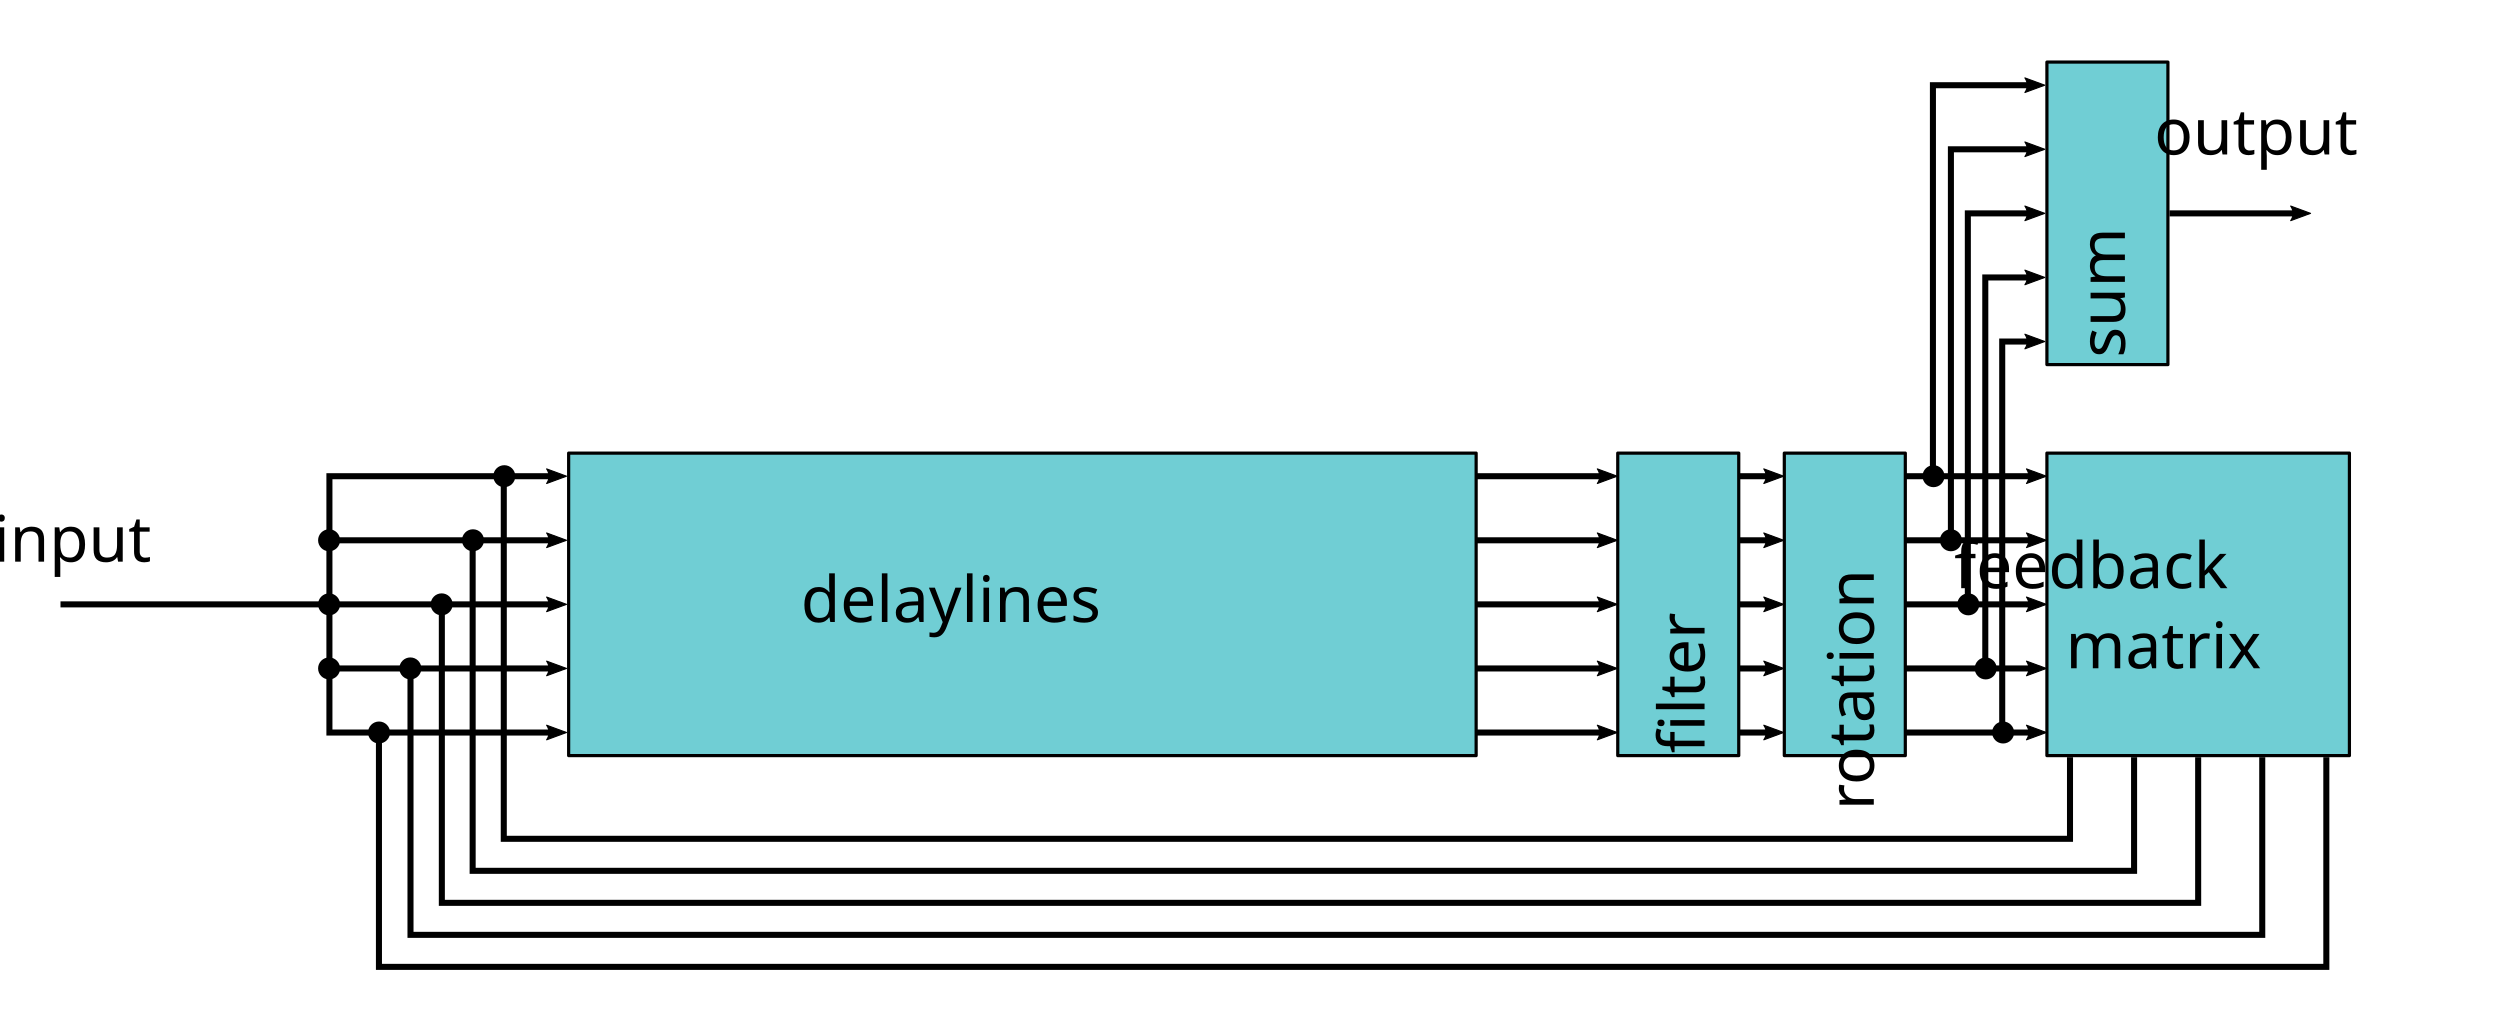
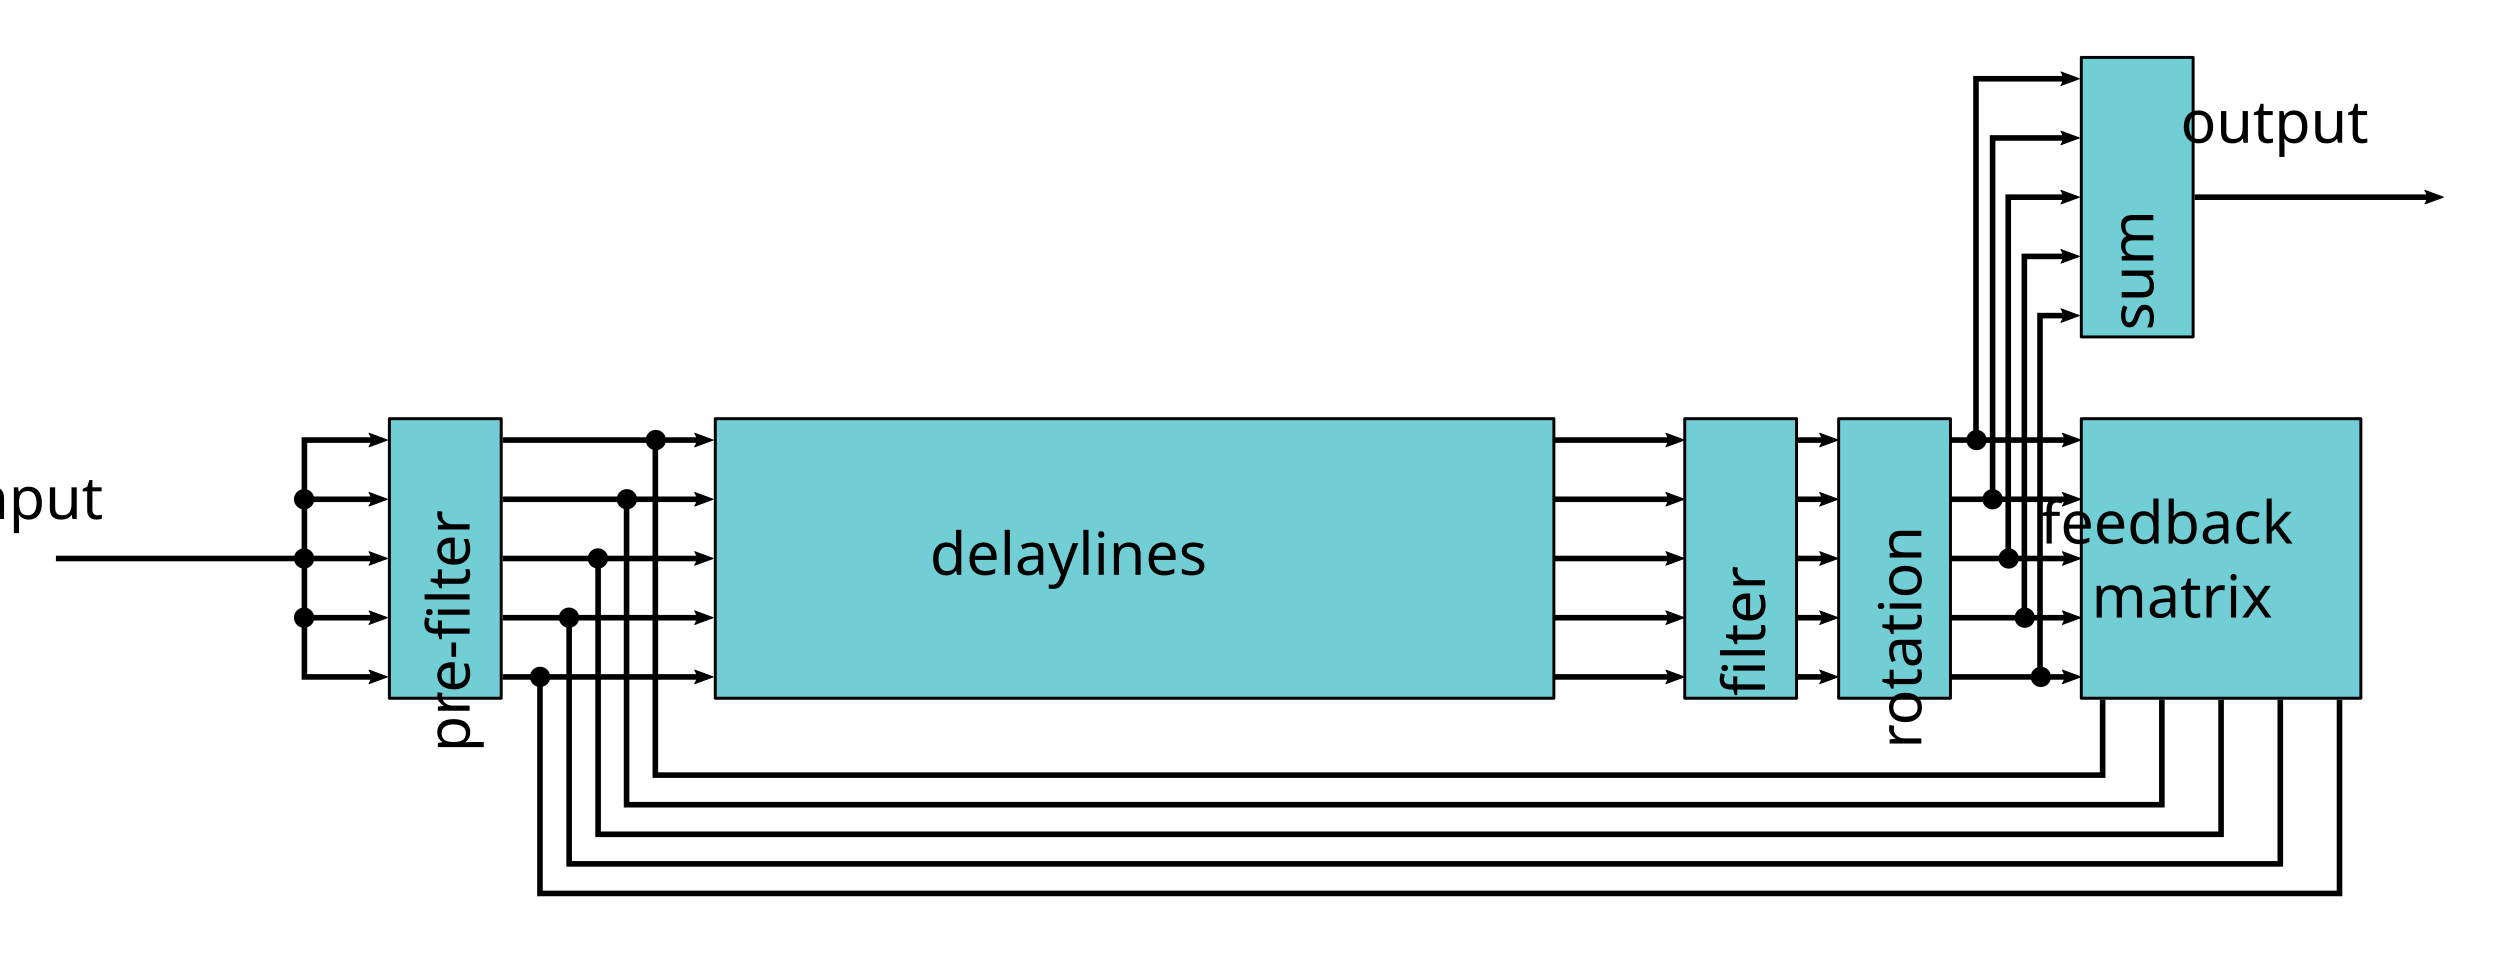
- <svg xmlns="http://www.w3.org/2000/svg" width="413.225mm" height="170.313mm" viewBox="0 0 413.225 170.313" version="1.1" id="svg8">
+ <svg xmlns="http://www.w3.org/2000/svg" width="447.176mm" height="170.313mm" viewBox="0 0 447.176 170.313" version="1.1" id="svg8">
  <defs id="defs2">
    <marker orient="auto" refY="0" refX="0" id="Arrow1Lstart" style="overflow:visible">
      <path id="path4772" d="M 0,0 5,-5 -12.5,0 5,5 Z" style="fill:#000000;fill-opacity:1;fill-rule:evenodd;stroke:#000000;stroke-width:1pt;stroke-opacity:1" transform="matrix(0.8,0,0,0.8,10,0)" />
    </marker>
    <marker orient="auto" refY="0" refX="0" id="marker5082" style="overflow:visible">
      <path id="path5080" style="fill:#000000;fill-opacity:1;fill-rule:evenodd;stroke:#000000;stroke-width:0.625;stroke-linejoin:round;stroke-opacity:1" d="M 8.719,4.034 -2.207,0.016 8.719,-4.002 c -1.745,2.372 -1.735,5.617 -6e-7,8.035 z" transform="matrix(-0.3,0,0,-0.3,0.69,0)" />
    </marker>
    <marker orient="auto" refY="0" refX="0" id="Arrow2Send" style="overflow:visible">
      <path id="path4805" style="fill:#000000;fill-opacity:1;fill-rule:evenodd;stroke:#000000;stroke-width:0.625;stroke-linejoin:round;stroke-opacity:1" d="M 8.719,4.034 -2.207,0.016 8.719,-4.002 c -1.745,2.372 -1.735,5.617 -6e-7,8.035 z" transform="matrix(-0.3,0,0,-0.3,0.69,0)" />
    </marker>
    <marker orient="auto" refY="0" refX="0" id="Arrow1Send" style="overflow:visible">
      <path id="path4787" d="M 0,0 5,-5 -12.5,0 5,5 Z" style="fill:#000000;fill-opacity:1;fill-rule:evenodd;stroke:#000000;stroke-width:1pt;stroke-opacity:1" transform="matrix(-0.2,0,0,-0.2,-1.2,0)" />
    </marker>
    <marker orient="auto" refY="0" refX="0" id="marker5082-2" style="overflow:visible">
      <path id="path5080-6" style="fill:#000000;fill-opacity:1;fill-rule:evenodd;stroke:#000000;stroke-width:0.625;stroke-linejoin:round;stroke-opacity:1" d="M 8.719,4.034 -2.207,0.016 8.719,-4.002 c -1.745,2.372 -1.735,5.617 -6e-7,8.035 z" transform="matrix(-0.3,0,0,-0.3,0.69,0)" />
    </marker>
    <marker orient="auto" refY="0" refX="0" id="marker5082-5" style="overflow:visible">
      <path id="path5080-69" style="fill:#000000;fill-opacity:1;fill-rule:evenodd;stroke:#000000;stroke-width:0.625;stroke-linejoin:round;stroke-opacity:1" d="M 8.719,4.034 -2.207,0.016 8.719,-4.002 c -1.745,2.372 -1.735,5.617 -6e-7,8.035 z" transform="matrix(-0.3,0,0,-0.3,0.69,0)" />
    </marker>
    <marker orient="auto" refY="0" refX="0" id="marker5082-7" style="overflow:visible">
      <path id="path5080-2" style="fill:#000000;fill-opacity:1;fill-rule:evenodd;stroke:#000000;stroke-width:0.625;stroke-linejoin:round;stroke-opacity:1" d="M 8.719,4.034 -2.207,0.016 8.719,-4.002 c -1.745,2.372 -1.735,5.617 -6e-7,8.035 z" transform="matrix(-0.3,0,0,-0.3,0.69,0)" />
    </marker>
    <marker orient="auto" refY="0" refX="0" id="marker5082-5-9" style="overflow:visible">
      <path id="path5080-69-9" style="fill:#000000;fill-opacity:1;fill-rule:evenodd;stroke:#000000;stroke-width:0.625;stroke-linejoin:round;stroke-opacity:1" d="M 8.719,4.034 -2.207,0.016 8.719,-4.002 c -1.745,2.372 -1.735,5.617 -6e-7,8.035 z" transform="matrix(-0.3,0,0,-0.3,0.69,0)" />
    </marker>
    <marker orient="auto" refY="0" refX="0" id="marker5082-76" style="overflow:visible">
      <path id="path5080-1" style="fill:#000000;fill-opacity:1;fill-rule:evenodd;stroke:#000000;stroke-width:0.625;stroke-linejoin:round;stroke-opacity:1" d="M 8.719,4.034 -2.207,0.016 8.719,-4.002 c -1.745,2.372 -1.735,5.617 -6e-7,8.035 z" transform="matrix(-0.3,0,0,-0.3,0.69,0)" />
    </marker>
    <marker orient="auto" refY="0" refX="0" id="marker5082-2-3" style="overflow:visible">
      <path id="path5080-6-2" style="fill:#000000;fill-opacity:1;fill-rule:evenodd;stroke:#000000;stroke-width:0.625;stroke-linejoin:round;stroke-opacity:1" d="M 8.719,4.034 -2.207,0.016 8.719,-4.002 c -1.745,2.372 -1.735,5.617 -6e-7,8.035 z" transform="matrix(-0.3,0,0,-0.3,0.69,0)" />
    </marker>
    <marker orient="auto" refY="0" refX="0" id="marker5082-5-1" style="overflow:visible">
      <path id="path5080-69-5" style="fill:#000000;fill-opacity:1;fill-rule:evenodd;stroke:#000000;stroke-width:0.625;stroke-linejoin:round;stroke-opacity:1" d="M 8.719,4.034 -2.207,0.016 8.719,-4.002 c -1.745,2.372 -1.735,5.617 -6e-7,8.035 z" transform="matrix(-0.3,0,0,-0.3,0.69,0)" />
    </marker>
    <marker orient="auto" refY="0" refX="0" id="marker5082-7-9" style="overflow:visible">
      <path id="path5080-2-9" style="fill:#000000;fill-opacity:1;fill-rule:evenodd;stroke:#000000;stroke-width:0.625;stroke-linejoin:round;stroke-opacity:1" d="M 8.719,4.034 -2.207,0.016 8.719,-4.002 c -1.745,2.372 -1.735,5.617 -6e-7,8.035 z" transform="matrix(-0.3,0,0,-0.3,0.69,0)" />
    </marker>
    <marker orient="auto" refY="0" refX="0" id="marker5082-5-9-1" style="overflow:visible">
      <path id="path5080-69-9-4" style="fill:#000000;fill-opacity:1;fill-rule:evenodd;stroke:#000000;stroke-width:0.625;stroke-linejoin:round;stroke-opacity:1" d="M 8.719,4.034 -2.207,0.016 8.719,-4.002 c -1.745,2.372 -1.735,5.617 -6e-7,8.035 z" transform="matrix(-0.3,0,0,-0.3,0.69,0)" />
    </marker>
    <marker orient="auto" refY="0" refX="0" id="marker5082-76-0" style="overflow:visible">
      <path id="path5080-1-4" style="fill:#000000;fill-opacity:1;fill-rule:evenodd;stroke:#000000;stroke-width:0.625;stroke-linejoin:round;stroke-opacity:1" d="M 8.719,4.034 -2.207,0.016 8.719,-4.002 c -1.745,2.372 -1.735,5.617 -6e-7,8.035 z" transform="matrix(-0.3,0,0,-0.3,0.69,0)" />
    </marker>
    <marker orient="auto" refY="0" refX="0" id="marker5082-2-3-8" style="overflow:visible">
      <path id="path5080-6-2-0" style="fill:#000000;fill-opacity:1;fill-rule:evenodd;stroke:#000000;stroke-width:0.625;stroke-linejoin:round;stroke-opacity:1" d="M 8.719,4.034 -2.207,0.016 8.719,-4.002 c -1.745,2.372 -1.735,5.617 -6e-7,8.035 z" transform="matrix(-0.3,0,0,-0.3,0.69,0)" />
    </marker>
    <marker orient="auto" refY="0" refX="0" id="marker5082-5-1-4" style="overflow:visible">
      <path id="path5080-69-5-2" style="fill:#000000;fill-opacity:1;fill-rule:evenodd;stroke:#000000;stroke-width:0.625;stroke-linejoin:round;stroke-opacity:1" d="M 8.719,4.034 -2.207,0.016 8.719,-4.002 c -1.745,2.372 -1.735,5.617 -6e-7,8.035 z" transform="matrix(-0.3,0,0,-0.3,0.69,0)" />
    </marker>
    <marker orient="auto" refY="0" refX="0" id="marker5082-7-9-9" style="overflow:visible">
      <path id="path5080-2-9-6" style="fill:#000000;fill-opacity:1;fill-rule:evenodd;stroke:#000000;stroke-width:0.625;stroke-linejoin:round;stroke-opacity:1" d="M 8.719,4.034 -2.207,0.016 8.719,-4.002 c -1.745,2.372 -1.735,5.617 -6e-7,8.035 z" transform="matrix(-0.3,0,0,-0.3,0.69,0)" />
    </marker>
    <marker orient="auto" refY="0" refX="0" id="marker5082-5-9-1-1" style="overflow:visible">
      <path id="path5080-69-9-4-0" style="fill:#000000;fill-opacity:1;fill-rule:evenodd;stroke:#000000;stroke-width:0.625;stroke-linejoin:round;stroke-opacity:1" d="M 8.719,4.034 -2.207,0.016 8.719,-4.002 c -1.745,2.372 -1.735,5.617 -6e-7,8.035 z" transform="matrix(-0.3,0,0,-0.3,0.69,0)" />
    </marker>
    <marker orient="auto" refY="0" refX="0" id="marker5082-8" style="overflow:visible">
      <path id="path5080-3" style="fill:#000000;fill-opacity:1;fill-rule:evenodd;stroke:#000000;stroke-width:0.625;stroke-linejoin:round;stroke-opacity:1" d="M 8.719,4.034 -2.207,0.016 8.719,-4.002 c -1.745,2.372 -1.735,5.617 -6e-7,8.035 z" transform="matrix(-0.3,0,0,-0.3,0.69,0)" />
    </marker>
    <marker orient="auto" refY="0" refX="0" id="marker5082-2-8" style="overflow:visible">
      <path id="path5080-6-0" style="fill:#000000;fill-opacity:1;fill-rule:evenodd;stroke:#000000;stroke-width:0.625;stroke-linejoin:round;stroke-opacity:1" d="M 8.719,4.034 -2.207,0.016 8.719,-4.002 c -1.745,2.372 -1.735,5.617 -6e-7,8.035 z" transform="matrix(-0.3,0,0,-0.3,0.69,0)" />
    </marker>
    <marker orient="auto" refY="0" refX="0" id="marker5082-5-4" style="overflow:visible">
      <path id="path5080-69-0" style="fill:#000000;fill-opacity:1;fill-rule:evenodd;stroke:#000000;stroke-width:0.625;stroke-linejoin:round;stroke-opacity:1" d="M 8.719,4.034 -2.207,0.016 8.719,-4.002 c -1.745,2.372 -1.735,5.617 -6e-7,8.035 z" transform="matrix(-0.3,0,0,-0.3,0.69,0)" />
    </marker>
    <marker orient="auto" refY="0" refX="0" id="marker5082-7-91" style="overflow:visible">
      <path id="path5080-2-96" style="fill:#000000;fill-opacity:1;fill-rule:evenodd;stroke:#000000;stroke-width:0.625;stroke-linejoin:round;stroke-opacity:1" d="M 8.719,4.034 -2.207,0.016 8.719,-4.002 c -1.745,2.372 -1.735,5.617 -6e-7,8.035 z" transform="matrix(-0.3,0,0,-0.3,0.69,0)" />
    </marker>
    <marker orient="auto" refY="0" refX="0" id="marker5082-5-9-2" style="overflow:visible">
      <path id="path5080-69-9-5" style="fill:#000000;fill-opacity:1;fill-rule:evenodd;stroke:#000000;stroke-width:0.625;stroke-linejoin:round;stroke-opacity:1" d="M 8.719,4.034 -2.207,0.016 8.719,-4.002 c -1.745,2.372 -1.735,5.617 -6e-7,8.035 z" transform="matrix(-0.3,0,0,-0.3,0.69,0)" />
    </marker>
    <marker orient="auto" refY="0" refX="0" id="marker5082-5-9-2-0" style="overflow:visible">
      <path id="path5080-69-9-5-5" style="fill:#000000;fill-opacity:1;fill-rule:evenodd;stroke:#000000;stroke-width:0.625;stroke-linejoin:round;stroke-opacity:1" d="M 8.719,4.034 -2.207,0.016 8.719,-4.002 c -1.745,2.372 -1.735,5.617 -6e-7,8.035 z" transform="matrix(-0.3,0,0,-0.3,0.69,0)" />
    </marker>
    <marker orient="auto" refY="0" refX="0" id="marker5082-7-91-0" style="overflow:visible">
      <path id="path5080-2-96-2" style="fill:#000000;fill-opacity:1;fill-rule:evenodd;stroke:#000000;stroke-width:0.625;stroke-linejoin:round;stroke-opacity:1" d="M 8.719,4.034 -2.207,0.016 8.719,-4.002 c -1.745,2.372 -1.735,5.617 -6e-7,8.035 z" transform="matrix(-0.3,0,0,-0.3,0.69,0)" />
    </marker>
    <marker orient="auto" refY="0" refX="0" id="marker5082-5-4-9" style="overflow:visible">
      <path id="path5080-69-0-4" style="fill:#000000;fill-opacity:1;fill-rule:evenodd;stroke:#000000;stroke-width:0.625;stroke-linejoin:round;stroke-opacity:1" d="M 8.719,4.034 -2.207,0.016 8.719,-4.002 c -1.745,2.372 -1.735,5.617 -6e-7,8.035 z" transform="matrix(-0.3,0,0,-0.3,0.69,0)" />
    </marker>
    <marker orient="auto" refY="0" refX="0" id="marker5082-2-8-3" style="overflow:visible">
      <path id="path5080-6-0-5" style="fill:#000000;fill-opacity:1;fill-rule:evenodd;stroke:#000000;stroke-width:0.625;stroke-linejoin:round;stroke-opacity:1" d="M 8.719,4.034 -2.207,0.016 8.719,-4.002 c -1.745,2.372 -1.735,5.617 -6e-7,8.035 z" transform="matrix(-0.3,0,0,-0.3,0.69,0)" />
    </marker>
    <marker orient="auto" refY="0" refX="0" id="marker5082-8-1" style="overflow:visible">
      <path id="path5080-3-7" style="fill:#000000;fill-opacity:1;fill-rule:evenodd;stroke:#000000;stroke-width:0.625;stroke-linejoin:round;stroke-opacity:1" d="M 8.719,4.034 -2.207,0.016 8.719,-4.002 c -1.745,2.372 -1.735,5.617 -6e-7,8.035 z" transform="matrix(-0.3,0,0,-0.3,0.69,0)" />
    </marker>
    <marker orient="auto" refY="0" refX="0" id="marker5082-80" style="overflow:visible">
      <path id="path5080-4" style="fill:#000000;fill-opacity:1;fill-rule:evenodd;stroke:#000000;stroke-width:0.625;stroke-linejoin:round;stroke-opacity:1" d="M 8.719,4.034 -2.207,0.016 8.719,-4.002 c -1.745,2.372 -1.735,5.617 -6e-7,8.035 z" transform="matrix(-0.3,0,0,-0.3,0.69,0)" />
    </marker>
    <marker orient="auto" refY="0" refX="0" id="marker5082-2-7" style="overflow:visible">
      <path id="path5080-6-6" style="fill:#000000;fill-opacity:1;fill-rule:evenodd;stroke:#000000;stroke-width:0.625;stroke-linejoin:round;stroke-opacity:1" d="M 8.719,4.034 -2.207,0.016 8.719,-4.002 c -1.745,2.372 -1.735,5.617 -6e-7,8.035 z" transform="matrix(-0.3,0,0,-0.3,0.69,0)" />
    </marker>
    <marker orient="auto" refY="0" refX="0" id="marker5082-5-8" style="overflow:visible">
      <path id="path5080-69-90" style="fill:#000000;fill-opacity:1;fill-rule:evenodd;stroke:#000000;stroke-width:0.625;stroke-linejoin:round;stroke-opacity:1" d="M 8.719,4.034 -2.207,0.016 8.719,-4.002 c -1.745,2.372 -1.735,5.617 -6e-7,8.035 z" transform="matrix(-0.3,0,0,-0.3,0.69,0)" />
    </marker>
    <marker orient="auto" refY="0" refX="0" id="marker5082-7-6" style="overflow:visible">
      <path id="path5080-2-8" style="fill:#000000;fill-opacity:1;fill-rule:evenodd;stroke:#000000;stroke-width:0.625;stroke-linejoin:round;stroke-opacity:1" d="M 8.719,4.034 -2.207,0.016 8.719,-4.002 c -1.745,2.372 -1.735,5.617 -6e-7,8.035 z" transform="matrix(-0.3,0,0,-0.3,0.69,0)" />
    </marker>
    <marker orient="auto" refY="0" refX="0" id="marker5082-5-9-7" style="overflow:visible">
      <path id="path5080-69-9-9" style="fill:#000000;fill-opacity:1;fill-rule:evenodd;stroke:#000000;stroke-width:0.625;stroke-linejoin:round;stroke-opacity:1" d="M 8.719,4.034 -2.207,0.016 8.719,-4.002 c -1.745,2.372 -1.735,5.617 -6e-7,8.035 z" transform="matrix(-0.3,0,0,-0.3,0.69,0)" />
    </marker>
    <marker orient="auto" refY="0" refX="0" id="marker5082-2-3-8-2" style="overflow:visible">
      <path id="path5080-6-2-0-6" style="fill:#000000;fill-opacity:1;fill-rule:evenodd;stroke:#000000;stroke-width:0.625;stroke-linejoin:round;stroke-opacity:1" d="M 8.719,4.034 -2.207,0.016 8.719,-4.002 c -1.745,2.372 -1.735,5.617 -6e-7,8.035 z" transform="matrix(-0.3,0,0,-0.3,0.69,0)" />
    </marker>
+     <marker orient="auto" refY="0" refX="0" id="marker5082-87" style="overflow:visible">
+       <path id="path5080-9" style="fill:#000000;fill-opacity:1;fill-rule:evenodd;stroke:#000000;stroke-width:0.625;stroke-linejoin:round;stroke-opacity:1" d="M 8.719,4.034 -2.207,0.016 8.719,-4.002 c -1.745,2.372 -1.735,5.617 -6e-7,8.035 z" transform="matrix(-0.3,0,0,-0.3,0.69,0)" />
+     </marker>
+     <marker orient="auto" refY="0" refX="0" id="marker5082-2-6" style="overflow:visible">
+       <path id="path5080-6-04" style="fill:#000000;fill-opacity:1;fill-rule:evenodd;stroke:#000000;stroke-width:0.625;stroke-linejoin:round;stroke-opacity:1" d="M 8.719,4.034 -2.207,0.016 8.719,-4.002 c -1.745,2.372 -1.735,5.617 -6e-7,8.035 z" transform="matrix(-0.3,0,0,-0.3,0.69,0)" />
+     </marker>
+     <marker orient="auto" refY="0" refX="0" id="marker5082-5-10" style="overflow:visible">
+       <path id="path5080-69-4" style="fill:#000000;fill-opacity:1;fill-rule:evenodd;stroke:#000000;stroke-width:0.625;stroke-linejoin:round;stroke-opacity:1" d="M 8.719,4.034 -2.207,0.016 8.719,-4.002 c -1.745,2.372 -1.735,5.617 -6e-7,8.035 z" transform="matrix(-0.3,0,0,-0.3,0.69,0)" />
+     </marker>
+     <marker orient="auto" refY="0" refX="0" id="marker5082-7-8" style="overflow:visible">
+       <path id="path5080-2-7" style="fill:#000000;fill-opacity:1;fill-rule:evenodd;stroke:#000000;stroke-width:0.625;stroke-linejoin:round;stroke-opacity:1" d="M 8.719,4.034 -2.207,0.016 8.719,-4.002 c -1.745,2.372 -1.735,5.617 -6e-7,8.035 z" transform="matrix(-0.3,0,0,-0.3,0.69,0)" />
+     </marker>
+     <marker orient="auto" refY="0" refX="0" id="marker5082-5-9-0" style="overflow:visible">
+       <path id="path5080-69-9-8" style="fill:#000000;fill-opacity:1;fill-rule:evenodd;stroke:#000000;stroke-width:0.625;stroke-linejoin:round;stroke-opacity:1" d="M 8.719,4.034 -2.207,0.016 8.719,-4.002 c -1.745,2.372 -1.735,5.617 -6e-7,8.035 z" transform="matrix(-0.3,0,0,-0.3,0.69,0)" />
+     </marker>
  </defs>
-   <g id="layer1" transform="translate(129.6066,-5.148806)">
+   <g id="layer1" transform="translate(163.5575,-5.148806)">
    <rect style="fill:#70ced4;fill-opacity:1;stroke:#000000;stroke-width:0.529;stroke-linecap:round;stroke-linejoin:round;stroke-miterlimit:10;stroke-dasharray:none;stroke-dashoffset:0;stroke-opacity:1" id="rect4747" width="150" height="50" x="-35.615" y="80.042" />
    <rect style="fill:#70ced4;fill-opacity:1;stroke:#000000;stroke-width:0.529;stroke-linecap:round;stroke-linejoin:round;stroke-miterlimit:10;stroke-dasharray:none;stroke-dashoffset:0;stroke-opacity:1" id="rect4749" width="20" height="50" x="137.791" y="80.042" />
    <rect style="fill:#70ced4;fill-opacity:1;stroke:#000000;stroke-width:0.529;stroke-linecap:round;stroke-linejoin:round;stroke-miterlimit:10;stroke-dasharray:none;stroke-dashoffset:0;stroke-opacity:1" id="rect4753" width="50" height="50" x="208.728" y="80.042" />
    <rect style="fill:#70ced4;fill-opacity:1;stroke:#000000;stroke-width:0.529;stroke-linecap:round;stroke-linejoin:round;stroke-miterlimit:10;stroke-dasharray:none;stroke-dashoffset:0;stroke-opacity:1" id="rect4749-1" width="20" height="50" x="165.322" y="80.042" />
    <g id="g7322">
      <path id="path4770" d="m 114.388,83.863 h 21.956" style="fill:none;stroke:#000000;stroke-width:1;stroke-linecap:butt;stroke-linejoin:miter;stroke-miterlimit:4;stroke-dasharray:none;stroke-opacity:1;marker-end:url(#marker5082)" />
      <path id="path4770-7" d="m 114.388,105.046 h 21.956" style="fill:none;stroke:#000000;stroke-width:1;stroke-linecap:butt;stroke-linejoin:miter;stroke-miterlimit:4;stroke-dasharray:none;stroke-opacity:1;marker-end:url(#marker5082-2)" />
      <path id="path4770-8" d="m 114.388,115.638 h 21.956" style="fill:none;stroke:#000000;stroke-width:1;stroke-linecap:butt;stroke-linejoin:miter;stroke-miterlimit:4;stroke-dasharray:none;stroke-opacity:1;marker-end:url(#marker5082-5)" />
      <path id="path4770-82" d="m 114.388,94.455 h 21.956" style="fill:none;stroke:#000000;stroke-width:1;stroke-linecap:butt;stroke-linejoin:miter;stroke-miterlimit:4;stroke-dasharray:none;stroke-opacity:1;marker-end:url(#marker5082-7)" />
      <path id="path4770-8-6" d="m 114.388,126.23 h 21.956" style="fill:none;stroke:#000000;stroke-width:1;stroke-linecap:butt;stroke-linejoin:miter;stroke-miterlimit:4;stroke-dasharray:none;stroke-opacity:1;marker-end:url(#marker5082-5-9)" />
    </g>
    <g id="g6567-9" transform="translate(27.51527,0.389692)">
      <path id="path4770-1" d="m 130.263,83.473 h 6.081" style="fill:none;stroke:#000000;stroke-width:1;stroke-linecap:butt;stroke-linejoin:miter;stroke-miterlimit:4;stroke-dasharray:none;stroke-opacity:1;marker-end:url(#marker5082-76)" />
      <path id="path4770-7-0" d="m 130.263,104.657 h 6.081" style="fill:none;stroke:#000000;stroke-width:1;stroke-linecap:butt;stroke-linejoin:miter;stroke-miterlimit:4;stroke-dasharray:none;stroke-opacity:1;marker-end:url(#marker5082-2-3)" />
      <path id="path4770-8-7" d="m 130.263,115.249 h 6.081" style="fill:none;stroke:#000000;stroke-width:1;stroke-linecap:butt;stroke-linejoin:miter;stroke-miterlimit:4;stroke-dasharray:none;stroke-opacity:1;marker-end:url(#marker5082-5-1)" />
      <path id="path4770-82-5" d="m 130.263,94.065 h 6.081" style="fill:none;stroke:#000000;stroke-width:1;stroke-linecap:butt;stroke-linejoin:miter;stroke-miterlimit:4;stroke-dasharray:none;stroke-opacity:1;marker-end:url(#marker5082-7-9)" />
      <path id="path4770-8-6-8" d="m 130.263,125.84 h 6.081" style="fill:none;stroke:#000000;stroke-width:1;stroke-linecap:butt;stroke-linejoin:miter;stroke-miterlimit:4;stroke-dasharray:none;stroke-opacity:1;marker-end:url(#marker5082-5-9-1)" />
    </g>
    <path style="fill:none;stroke:#000000;stroke-width:1;stroke-linecap:butt;stroke-linejoin:miter;stroke-miterlimit:4;stroke-dasharray:none;stroke-opacity:1;marker-end:url(#marker5082-76-0)" d="m 185.322,83.863 h 21.956" id="path4770-1-2" />
    <path style="fill:none;stroke:#000000;stroke-width:1;stroke-linecap:butt;stroke-linejoin:miter;stroke-miterlimit:4;stroke-dasharray:none;stroke-opacity:1;marker-end:url(#marker5082-2-3-8)" d="m 185.322,105.046 h 21.956" id="path4770-7-0-2" />
    <path style="fill:none;stroke:#000000;stroke-width:1;stroke-linecap:butt;stroke-linejoin:miter;stroke-miterlimit:4;stroke-dasharray:none;stroke-opacity:1;marker-end:url(#marker5082-5-1-4)" d="m 185.322,115.638 h 21.956" id="path4770-8-7-2" />
    <path style="fill:none;stroke:#000000;stroke-width:1;stroke-linecap:butt;stroke-linejoin:miter;stroke-miterlimit:4;stroke-dasharray:none;stroke-opacity:1;marker-end:url(#marker5082-7-9-9)" d="m 185.322,94.455 h 21.956" id="path4770-82-5-0" />
    <path style="fill:none;stroke:#000000;stroke-width:1;stroke-linecap:butt;stroke-linejoin:miter;stroke-miterlimit:4;stroke-dasharray:none;stroke-opacity:1;marker-end:url(#marker5082-5-9-1-1)" d="m 185.322,126.23 h 21.956" id="path4770-8-6-8-5" />
-     <path style="fill:none;stroke:#000000;stroke-width:1;stroke-linecap:butt;stroke-linejoin:miter;stroke-miterlimit:4;stroke-dasharray:none;stroke-opacity:1;marker-end:url(#marker5082-8)" d="M -75.157,105.046 V 83.863 h 37.831" id="path4770-4" />
-     <path style="fill:none;stroke:#000000;stroke-width:1;stroke-linecap:butt;stroke-linejoin:miter;stroke-miterlimit:4;stroke-dasharray:none;stroke-opacity:1;marker-end:url(#marker5082-2-8)" d="M -119.607,105.046 H -37.326" id="path4770-7-9" />
-     <path style="fill:none;stroke:#000000;stroke-width:1;stroke-linecap:butt;stroke-linejoin:miter;stroke-miterlimit:4;stroke-dasharray:none;stroke-opacity:1;marker-end:url(#marker5082-5-4)" d="M -75.157,115.638 H -37.326" id="path4770-8-9" />
-     <path style="fill:none;stroke:#000000;stroke-width:1;stroke-linecap:butt;stroke-linejoin:miter;stroke-miterlimit:4;stroke-dasharray:none;stroke-opacity:1;marker-end:url(#marker5082-7-91)" d="M -75.157,94.455 H -37.326" id="path4770-82-3" />
-     <path style="fill:none;stroke:#000000;stroke-width:1;stroke-linecap:butt;stroke-linejoin:miter;stroke-miterlimit:4;stroke-dasharray:none;stroke-opacity:1;marker-end:url(#marker5082-5-9-2)" d="m -75.157,105.046 v 21.184 h 37.831" id="path4770-8-6-6" />
    <path style="fill:none;stroke:#000000;stroke-width:1;stroke-linecap:butt;stroke-linejoin:miter;stroke-miterlimit:4;stroke-dasharray:none;stroke-opacity:1" d="m 254.912,130.306 v 34.656 H -66.971 v -38.726" id="path4770-4-4" />
    <path style="fill:none;stroke:#000000;stroke-width:1;stroke-linecap:butt;stroke-linejoin:miter;stroke-miterlimit:4;stroke-dasharray:none;stroke-opacity:1" d="M 233.728,130.306 V 154.379 H -56.575 v -49.423" id="path4770-7-9-3" />
    <path style="fill:none;stroke:#000000;stroke-width:1;stroke-linecap:butt;stroke-linejoin:miter;stroke-miterlimit:4;stroke-dasharray:none;stroke-opacity:1" d="m 223.136,130.306 v 18.781 H -51.483 V 94.229" id="path4770-8-9-1" />
    <path style="fill:none;stroke:#000000;stroke-width:1;stroke-linecap:butt;stroke-linejoin:miter;stroke-miterlimit:4;stroke-dasharray:none;stroke-opacity:1" d="m 244.32,130.306 v 29.364 H -61.756 v -44.161" id="path4770-82-3-4" />
    <path style="fill:none;stroke:#000000;stroke-width:1;stroke-linecap:butt;stroke-linejoin:miter;stroke-miterlimit:4;stroke-dasharray:none;stroke-opacity:1" d="m 212.544,130.306 v 13.489 H -46.337 V 83.675" id="path4770-8-6-6-6" />
    <circle style="fill:#000000;fill-opacity:1;stroke:none;stroke-width:1;stroke-linecap:round;stroke-linejoin:round;stroke-miterlimit:4;stroke-dasharray:none;stroke-dashoffset:0;stroke-opacity:1" id="path8212" cx="-46.251" cy="83.858" r="1.817" />
    <circle style="fill:#000000;fill-opacity:1;stroke:none;stroke-width:1;stroke-linecap:round;stroke-linejoin:round;stroke-miterlimit:4;stroke-dasharray:none;stroke-dashoffset:0;stroke-opacity:1" id="path8212-2" cx="-56.604" cy="105.042" r="1.817" />
    <circle style="fill:#000000;fill-opacity:1;stroke:none;stroke-width:1;stroke-linecap:round;stroke-linejoin:round;stroke-miterlimit:4;stroke-dasharray:none;stroke-dashoffset:0;stroke-opacity:1" id="path8212-26" cx="-51.428" cy="94.45" r="1.817" />
    <circle style="fill:#000000;fill-opacity:1;stroke:none;stroke-width:1;stroke-linecap:round;stroke-linejoin:round;stroke-miterlimit:4;stroke-dasharray:none;stroke-dashoffset:0;stroke-opacity:1" id="path8212-41" cx="-61.78" cy="115.633" r="1.817" />
    <circle style="fill:#000000;fill-opacity:1;stroke:none;stroke-width:1;stroke-linecap:round;stroke-linejoin:round;stroke-miterlimit:4;stroke-dasharray:none;stroke-dashoffset:0;stroke-opacity:1" id="path8212-28" cx="-66.956" cy="126.225" r="1.817" />
    <text xml:space="preserve" style="font-style:normal;font-variant:normal;font-weight:normal;font-stretch:normal;font-size:10.583px;line-height:1.25;font-family:sans-serif;-inkscape-font-specification:'sans-serif, Normal';font-variant-ligatures:normal;font-variant-caps:normal;font-variant-numeric:normal;font-feature-settings:normal;text-align:end;letter-spacing:0px;word-spacing:0px;writing-mode:lr-tb;text-anchor:end;fill:#000000;fill-opacity:1;stroke:none;stroke-width:0.265" x="66.117" y="107.961" id="text8279">
      <tspan id="tspan8277" x="66.117" y="107.961" style="stroke-width:0.265">delaylines</tspan>
    </text>
    <text xml:space="preserve" style="font-style:normal;font-variant:normal;font-weight:normal;font-stretch:normal;font-size:10.583px;line-height:1.25;font-family:sans-serif;-inkscape-font-specification:'sans-serif, Normal';font-variant-ligatures:normal;font-variant-caps:normal;font-variant-numeric:normal;font-feature-settings:normal;text-align:end;letter-spacing:0px;word-spacing:0px;writing-mode:lr-tb;text-anchor:end;fill:#000000;fill-opacity:1;stroke:none;stroke-width:0.265" x="-92.628" y="152.141" id="text8283" transform="rotate(-90)">
      <tspan id="tspan8281" x="-92.628" y="152.141" style="stroke-width:0.265">filter</tspan>
    </text>
    <text xml:space="preserve" style="font-style:normal;font-variant:normal;font-weight:normal;font-stretch:normal;font-size:10.583px;line-height:1.25;font-family:sans-serif;-inkscape-font-specification:'sans-serif, Normal';font-variant-ligatures:normal;font-variant-caps:normal;font-variant-numeric:normal;font-feature-settings:normal;text-align:end;letter-spacing:0px;word-spacing:0px;writing-mode:lr-tb;text-anchor:end;fill:#000000;fill-opacity:1;stroke:none;stroke-width:0.265" x="-85.481" y="180.115" id="text8287" transform="rotate(-90)">
      <tspan id="tspan8285" x="-85.481" y="180.115" style="stroke-width:0.265">rotation</tspan>
    </text>
-     <text xml:space="preserve" style="font-style:normal;font-variant:normal;font-weight:normal;font-stretch:normal;font-size:10.583px;line-height:1.25;font-family:sans-serif;-inkscape-font-specification:'sans-serif, Normal';font-variant-ligatures:normal;font-variant-caps:normal;font-variant-numeric:normal;font-feature-settings:normal;text-align:end;letter-spacing:0px;word-spacing:0px;writing-mode:lr-tb;text-anchor:end;fill:#000000;fill-opacity:1;stroke:none;stroke-width:0.265" x="257.931" y="102.373" id="text8291">
-       <tspan id="tspan8289" x="257.931" y="102.373" style="stroke-width:0.265">feedback</tspan>
-       <tspan x="257.931" y="115.602" style="stroke-width:0.265" id="tspan8293">matrix</tspan>
+     <text xml:space="preserve" style="font-style:normal;font-variant:normal;font-weight:normal;font-stretch:normal;font-size:10.583px;line-height:1.25;font-family:sans-serif;-inkscape-font-specification:'sans-serif, Normal';font-variant-ligatures:normal;font-variant-caps:normal;font-variant-numeric:normal;font-feature-settings:normal;text-align:end;letter-spacing:0px;word-spacing:0px;writing-mode:lr-tb;text-anchor:end;fill:#000000;fill-opacity:1;stroke:none;stroke-width:0.265" x="233.622" y="102.373" id="text8291">
+       <tspan id="tspan8289" x="233.622" y="102.373" style="font-style:normal;font-variant:normal;font-weight:normal;font-stretch:normal;font-size:10.583px;font-family:sans-serif;-inkscape-font-specification:'sans-serif, Normal';font-variant-ligatures:normal;font-variant-caps:normal;font-variant-numeric:normal;font-feature-settings:normal;text-align:center;writing-mode:lr-tb;text-anchor:middle;stroke-width:0.265">feedback</tspan>
+       <tspan x="233.622" y="115.602" style="font-style:normal;font-variant:normal;font-weight:normal;font-stretch:normal;font-size:10.583px;font-family:sans-serif;-inkscape-font-specification:'sans-serif, Normal';font-variant-ligatures:normal;font-variant-caps:normal;font-variant-numeric:normal;font-feature-settings:normal;text-align:center;writing-mode:lr-tb;text-anchor:middle;stroke-width:0.265" id="tspan8293">matrix</tspan>
    </text>
    <circle style="fill:#000000;fill-opacity:1;stroke:none;stroke-width:1;stroke-linecap:round;stroke-linejoin:round;stroke-miterlimit:4;stroke-dasharray:none;stroke-dashoffset:0;stroke-opacity:1" id="path8212-8" cx="189.983" cy="83.858" r="1.817" />
    <circle style="fill:#000000;fill-opacity:1;stroke:none;stroke-width:1;stroke-linecap:round;stroke-linejoin:round;stroke-miterlimit:4;stroke-dasharray:none;stroke-dashoffset:0;stroke-opacity:1" id="path8212-2-6" cx="195.735" cy="105.042" r="1.817" />
    <circle style="fill:#000000;fill-opacity:1;stroke:none;stroke-width:1;stroke-linecap:round;stroke-linejoin:round;stroke-miterlimit:4;stroke-dasharray:none;stroke-dashoffset:0;stroke-opacity:1" id="path8212-26-8" cx="192.859" cy="94.45" r="1.817" />
    <circle style="fill:#000000;fill-opacity:1;stroke:none;stroke-width:1;stroke-linecap:round;stroke-linejoin:round;stroke-miterlimit:4;stroke-dasharray:none;stroke-dashoffset:0;stroke-opacity:1" id="path8212-41-3" cx="198.611" cy="115.634" r="1.817" />
    <circle style="fill:#000000;fill-opacity:1;stroke:none;stroke-width:1;stroke-linecap:round;stroke-linejoin:round;stroke-miterlimit:4;stroke-dasharray:none;stroke-dashoffset:0;stroke-opacity:1" id="path8212-28-8" cx="201.487" cy="126.225" r="1.817" />
    <rect style="fill:#70ced4;fill-opacity:1;stroke:#000000;stroke-width:0.529;stroke-linecap:round;stroke-linejoin:round;stroke-miterlimit:10;stroke-dasharray:none;stroke-dashoffset:0;stroke-opacity:1" id="rect4749-3" width="20" height="50" x="208.728" y="15.413" />
    <text xml:space="preserve" style="font-style:normal;font-variant:normal;font-weight:normal;font-stretch:normal;font-size:10.583px;line-height:1.25;font-family:sans-serif;-inkscape-font-specification:'sans-serif, Normal';font-variant-ligatures:normal;font-variant-caps:normal;font-variant-numeric:normal;font-feature-settings:normal;text-align:end;letter-spacing:0px;word-spacing:0px;writing-mode:lr-tb;text-anchor:end;fill:#000000;fill-opacity:1;stroke:none;stroke-width:0.265" x="-28.985" y="221.617" id="text8287-3" transform="rotate(-90)">
      <tspan id="tspan8285-3" x="-28.985" y="221.617" style="stroke-width:0.265">sum</tspan>
    </text>
    <path style="fill:none;stroke:#000000;stroke-width:1;stroke-linecap:butt;stroke-linejoin:miter;stroke-miterlimit:4;stroke-dasharray:none;stroke-opacity:1;marker-end:url(#marker5082-80)" d="M 189.887,83.627 V 19.235 h 17.13" id="path4770-3" />
    <path style="fill:none;stroke:#000000;stroke-width:1;stroke-linecap:butt;stroke-linejoin:miter;stroke-miterlimit:4;stroke-dasharray:none;stroke-opacity:1;marker-end:url(#marker5082-2-7)" d="M 195.657,104.735 V 40.418 h 11.36" id="path4770-7-3" />
    <path style="fill:none;stroke:#000000;stroke-width:1;stroke-linecap:butt;stroke-linejoin:miter;stroke-miterlimit:4;stroke-dasharray:none;stroke-opacity:1;marker-end:url(#marker5082-5-8)" d="M 198.542,115.461 V 51.01 h 8.475" id="path4770-8-3" />
    <path style="fill:none;stroke:#000000;stroke-width:1;stroke-linecap:butt;stroke-linejoin:miter;stroke-miterlimit:4;stroke-dasharray:none;stroke-opacity:1;marker-end:url(#marker5082-7-6)" d="M 192.859,94.181 V 29.826 h 14.159" id="path4770-82-7" />
    <path style="fill:none;stroke:#000000;stroke-width:1;stroke-linecap:butt;stroke-linejoin:miter;stroke-miterlimit:4;stroke-dasharray:none;stroke-opacity:1;marker-end:url(#marker5082-5-9-7)" d="M 201.341,126.015 V 61.602 h 5.676" id="path4770-8-6-3" />
-     <path style="fill:none;stroke:#000000;stroke-width:1;stroke-linecap:butt;stroke-linejoin:miter;stroke-miterlimit:4;stroke-dasharray:none;stroke-opacity:1;marker-end:url(#marker5082-2-3-8-2)" d="m 228.993,40.418 h 21.956" id="path4770-7-0-2-5" />
+     <path style="fill:none;stroke:#000000;stroke-width:1;stroke-linecap:butt;stroke-linejoin:miter;stroke-miterlimit:4;stroke-dasharray:none;stroke-opacity:1;marker-end:url(#marker5082-2-3-8-2)" d="m 228.993,40.418 h 43.123" id="path4770-7-0-2-5" />
    <text xml:space="preserve" style="font-style:normal;font-variant:normal;font-weight:normal;font-stretch:normal;font-size:10.583px;line-height:1.25;font-family:sans-serif;-inkscape-font-specification:'sans-serif, Normal';font-variant-ligatures:normal;font-variant-caps:normal;font-variant-numeric:normal;font-feature-settings:normal;text-align:end;letter-spacing:0px;word-spacing:0px;writing-mode:lr-tb;text-anchor:end;fill:#000000;fill-opacity:1;stroke:none;stroke-width:0.265" x="273.872" y="30.685" id="text9750">
      <tspan id="tspan9748" x="273.872" y="30.685" style="stroke-width:0.265">output</tspan>
    </text>
-     <circle style="fill:#000000;fill-opacity:1;stroke:none;stroke-width:1;stroke-linecap:round;stroke-linejoin:round;stroke-miterlimit:4;stroke-dasharray:none;stroke-dashoffset:0;stroke-opacity:1" id="path8212-2-2" cx="-75.213" cy="105.042" r="1.817" />
-     <circle style="fill:#000000;fill-opacity:1;stroke:none;stroke-width:1;stroke-linecap:round;stroke-linejoin:round;stroke-miterlimit:4;stroke-dasharray:none;stroke-dashoffset:0;stroke-opacity:1" id="path8212-2-2-6" cx="-75.213" cy="94.45" r="1.817" />
-     <circle style="fill:#000000;fill-opacity:1;stroke:none;stroke-width:1;stroke-linecap:round;stroke-linejoin:round;stroke-miterlimit:4;stroke-dasharray:none;stroke-dashoffset:0;stroke-opacity:1" id="path8212-2-2-5" cx="-75.213" cy="115.634" r="1.817" />
-     <text xml:space="preserve" style="font-style:normal;font-variant:normal;font-weight:normal;font-stretch:normal;font-size:10.583px;line-height:1.25;font-family:sans-serif;-inkscape-font-specification:'sans-serif, Normal';font-variant-ligatures:normal;font-variant-caps:normal;font-variant-numeric:normal;font-feature-settings:normal;text-align:end;letter-spacing:0px;word-spacing:0px;writing-mode:lr-tb;text-anchor:end;fill:#000000;fill-opacity:1;stroke:none;stroke-width:0.265" x="-90.84" y="97.987" id="text10498">
-       <tspan id="tspan10496" x="-90.84" y="97.987" style="stroke-width:0.265">input</tspan>
+     <g id="g11071" transform="translate(34.84074)">
+       <path id="path4770-4" d="M -143.948,105.046 V 83.863 h 13.489" style="fill:none;stroke:#000000;stroke-width:1;stroke-linecap:butt;stroke-linejoin:miter;stroke-miterlimit:4;stroke-dasharray:none;stroke-opacity:1;marker-end:url(#marker5082-8)" />
+       <path id="path4770-7-9" d="m -188.398,105.046 h 57.939" style="fill:none;stroke:#000000;stroke-width:1;stroke-linecap:butt;stroke-linejoin:miter;stroke-miterlimit:4;stroke-dasharray:none;stroke-opacity:1;marker-end:url(#marker5082-2-8)" />
+       <path id="path4770-8-9" d="m -143.948,115.638 h 13.489" style="fill:none;stroke:#000000;stroke-width:1;stroke-linecap:butt;stroke-linejoin:miter;stroke-miterlimit:4;stroke-dasharray:none;stroke-opacity:1;marker-end:url(#marker5082-5-4)" />
+       <path id="path4770-82-3" d="m -143.948,94.455 h 13.489" style="fill:none;stroke:#000000;stroke-width:1;stroke-linecap:butt;stroke-linejoin:miter;stroke-miterlimit:4;stroke-dasharray:none;stroke-opacity:1;marker-end:url(#marker5082-7-91)" />
+       <path id="path4770-8-6-6" d="m -143.948,105.046 v 21.184 h 13.489" style="fill:none;stroke:#000000;stroke-width:1;stroke-linecap:butt;stroke-linejoin:miter;stroke-miterlimit:4;stroke-dasharray:none;stroke-opacity:1;marker-end:url(#marker5082-5-9-2)" />
+       <circle r="1.817" cy="105.042" cx="-144.004" id="path8212-2-2" style="fill:#000000;fill-opacity:1;stroke:none;stroke-width:1;stroke-linecap:round;stroke-linejoin:round;stroke-miterlimit:4;stroke-dasharray:none;stroke-dashoffset:0;stroke-opacity:1" />
+       <circle r="1.817" cy="94.45" cx="-144.004" id="path8212-2-2-6" style="fill:#000000;fill-opacity:1;stroke:none;stroke-width:1;stroke-linecap:round;stroke-linejoin:round;stroke-miterlimit:4;stroke-dasharray:none;stroke-dashoffset:0;stroke-opacity:1" />
+       <circle r="1.817" cy="115.634" cx="-144.004" id="path8212-2-2-5" style="fill:#000000;fill-opacity:1;stroke:none;stroke-width:1;stroke-linecap:round;stroke-linejoin:round;stroke-miterlimit:4;stroke-dasharray:none;stroke-dashoffset:0;stroke-opacity:1" />
+       <text id="text10498" y="97.987" x="-160.69" style="font-style:normal;font-variant:normal;font-weight:normal;font-stretch:normal;font-size:10.583px;line-height:1.25;font-family:sans-serif;-inkscape-font-specification:'sans-serif, Normal';font-variant-ligatures:normal;font-variant-caps:normal;font-variant-numeric:normal;font-feature-settings:normal;text-align:end;letter-spacing:0px;word-spacing:0px;writing-mode:lr-tb;text-anchor:end;fill:#000000;fill-opacity:1;stroke:none;stroke-width:0.265" xml:space="preserve">
+         <tspan style="stroke-width:0.265" y="97.987" x="-160.69" id="tspan10496">input</tspan>
+       </text>
+     </g>
+     <path style="fill:none;stroke:#000000;stroke-width:1;stroke-linecap:butt;stroke-linejoin:miter;stroke-miterlimit:4;stroke-dasharray:none;stroke-opacity:1;marker-end:url(#marker5082-87)" d="m -73.643,83.863 h 36.282" id="path4770-47" />
+     <path style="fill:none;stroke:#000000;stroke-width:1;stroke-linecap:butt;stroke-linejoin:miter;stroke-miterlimit:4;stroke-dasharray:none;stroke-opacity:1;marker-end:url(#marker5082-2-6)" d="m -73.643,105.046 h 36.282" id="path4770-7-93" />
+     <path style="fill:none;stroke:#000000;stroke-width:1;stroke-linecap:butt;stroke-linejoin:miter;stroke-miterlimit:4;stroke-dasharray:none;stroke-opacity:1;marker-end:url(#marker5082-5-10)" d="m -73.643,115.638 h 36.282" id="path4770-8-92" />
+     <path style="fill:none;stroke:#000000;stroke-width:1;stroke-linecap:butt;stroke-linejoin:miter;stroke-miterlimit:4;stroke-dasharray:none;stroke-opacity:1;marker-end:url(#marker5082-7-8)" d="m -73.643,94.455 h 36.282" id="path4770-82-8" />
+     <path style="fill:none;stroke:#000000;stroke-width:1;stroke-linecap:butt;stroke-linejoin:miter;stroke-miterlimit:4;stroke-dasharray:none;stroke-opacity:1;marker-end:url(#marker5082-5-9-0)" d="m -73.643,126.23 h 36.282" id="path4770-8-6-30" />
+     <rect style="fill:#70ced4;fill-opacity:1;stroke:#000000;stroke-width:0.529;stroke-linecap:round;stroke-linejoin:round;stroke-miterlimit:10;stroke-dasharray:none;stroke-dashoffset:0;stroke-opacity:1" id="rect4749-6" width="20" height="50" x="-93.908" y="80.042" />
+     <text xml:space="preserve" style="font-style:normal;font-variant:normal;font-weight:normal;font-stretch:normal;font-size:10.583px;line-height:1.25;font-family:sans-serif;-inkscape-font-specification:'sans-serif, Normal';font-variant-ligatures:normal;font-variant-caps:normal;font-variant-numeric:normal;font-feature-settings:normal;text-align:end;letter-spacing:0px;word-spacing:0px;writing-mode:lr-tb;text-anchor:end;fill:#000000;fill-opacity:1;stroke:none;stroke-width:0.265" x="-82.63" y="-79.558" id="text8283-1" transform="rotate(-90)">
+       <tspan id="tspan8281-7" x="-82.63" y="-79.558" style="stroke-width:0.265">pre-filter</tspan>
    </text>
  </g>
</svg>
